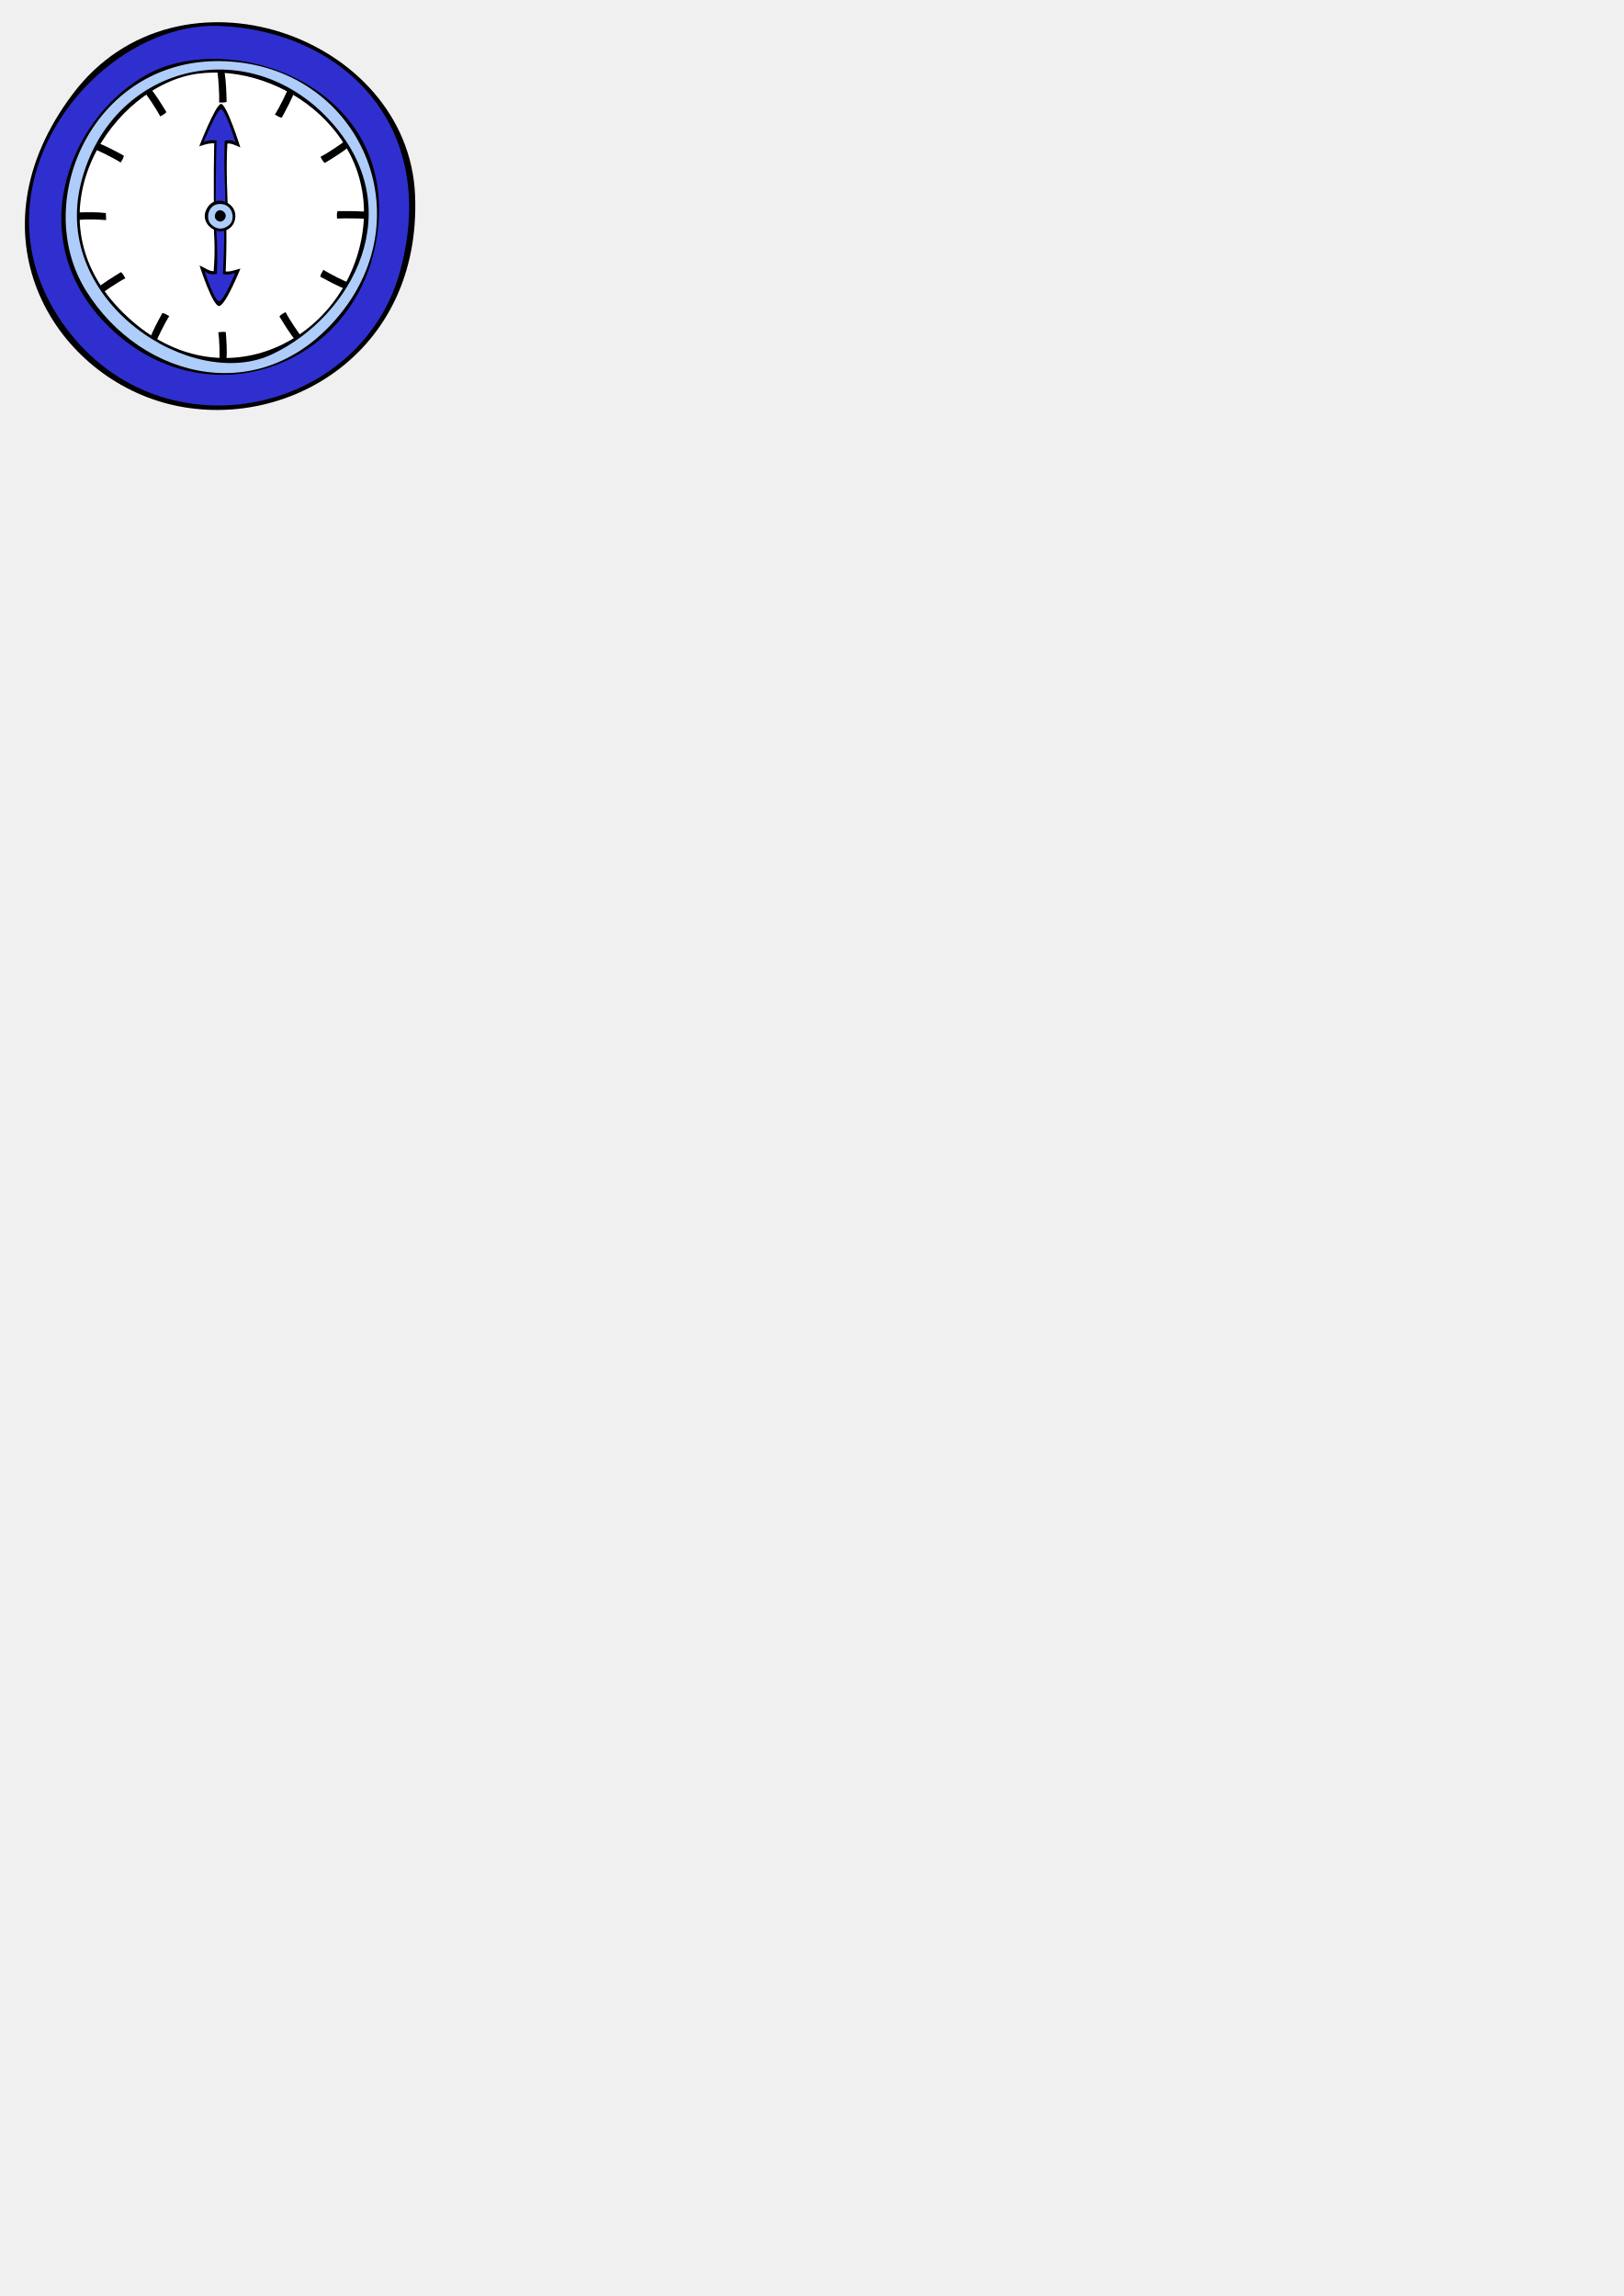
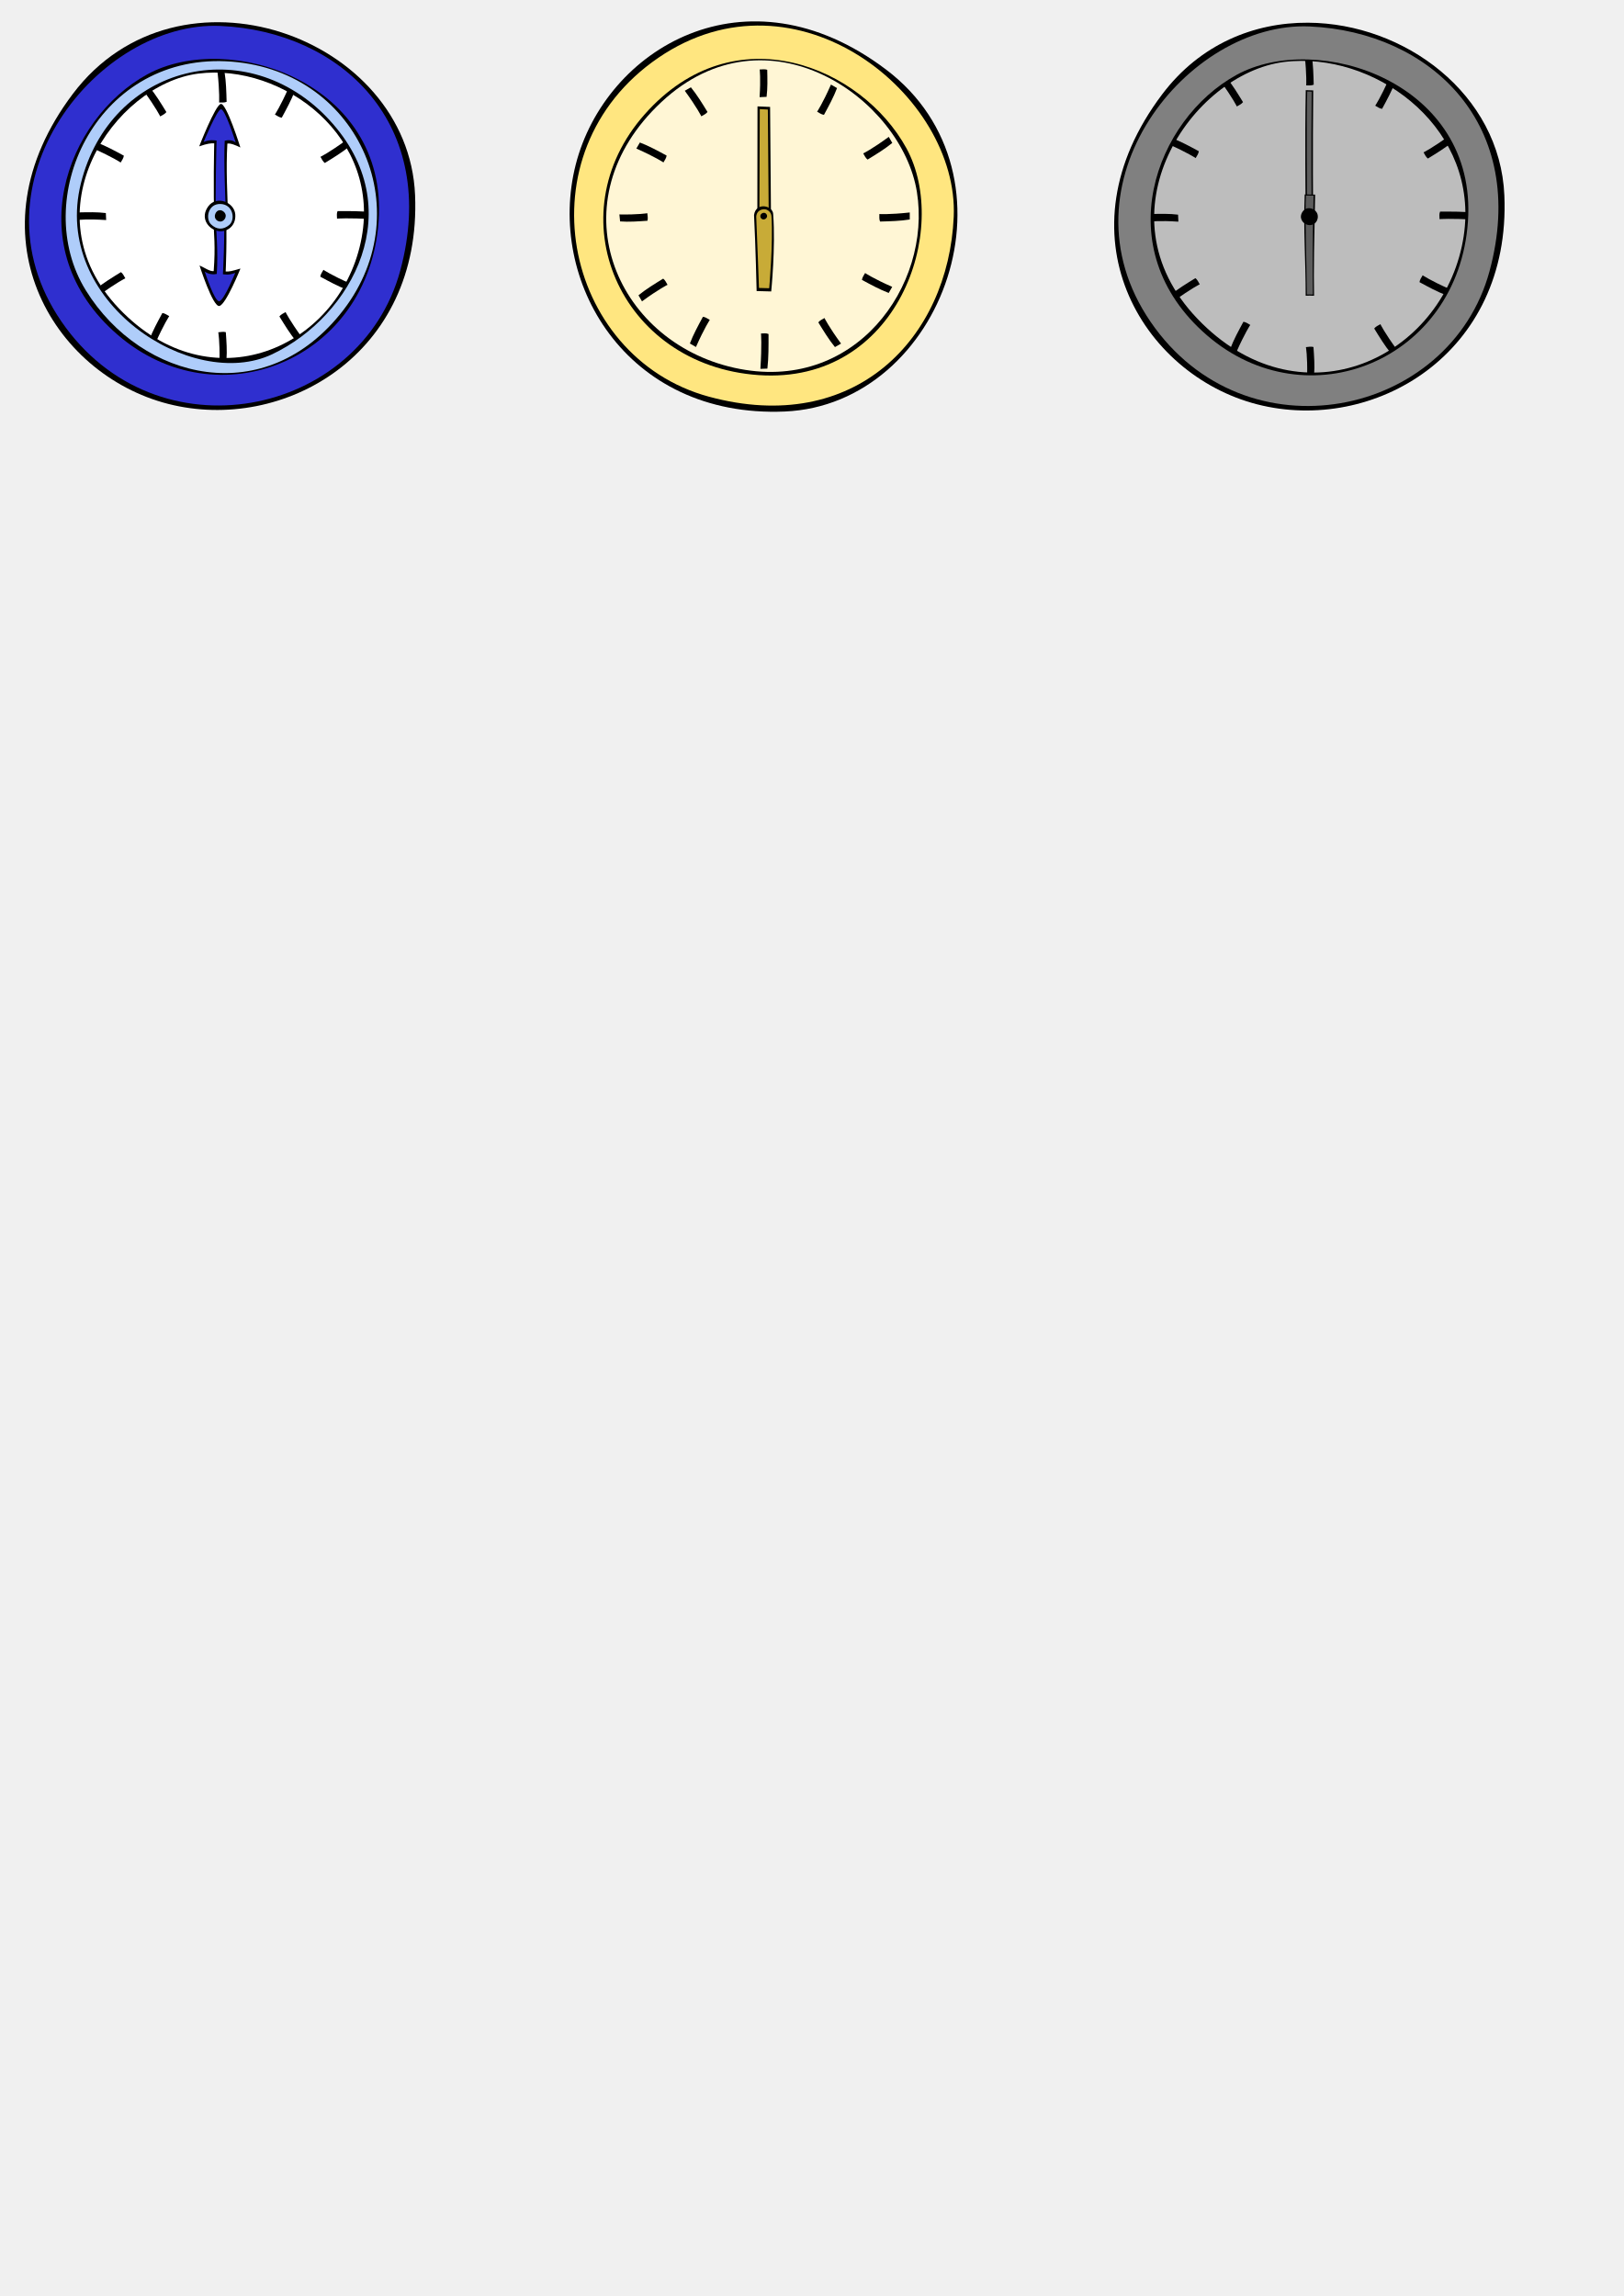
<svg xmlns="http://www.w3.org/2000/svg" xmlns:xlink="http://www.w3.org/1999/xlink" width="744.094" height="1052.362" id="svg2" version="1.1">
  <defs id="defs4" />
  <g id="layer1">
    <g id="background_1">
      <path id="path3765" d="M 190.212,89.392 C 193.269,162.352 130.04,198.677 76.997,185.106 23.955,171.535 -14.966,107.041 33.426,42.963 81.817,-21.115 187.155,16.431 190.212,89.392 z" style="fill:#000000;fill-opacity:1;fill-rule:evenodd;stroke:none" />
      <path id="path3767" d="M 100.941,11.889 C 45.37,9.445 -15.32,83.851 28.075,147.255 71.47,210.66 165.281,191.058 183.419,124.041 201.556,57.024 156.513,14.333 100.941,11.889 z m 72.576,89.384 C 169.124,165.064 99.879,193.196 53.892,153.429 7.905,113.663 30.335,54.439 67.491,34.085 104.647,13.731 177.91,37.482 173.517,101.273 z" style="fill:#2f2fcf;fill-opacity:1;fill-rule:evenodd;stroke:none" />
      <path id="path3779" d="m 165.307,111.108 c -10.449,48.263 -68.476,74.62 -110.714,30.357 -42.238,-44.263 -2.355,-102.779 36.25,-107.722 38.605,-4.943 84.913,29.102 74.464,77.365 z" style="fill:#ffffff;fill-opacity:1;fill-rule:evenodd;stroke:none" />
      <path id="path3782" d="m 99.694,33.051 c 1.028,9.429 0.717,13.902 0.714,13.929 1.171,-0.015 2.385,0.143 3.445,-0.314 -0.126,-4.652 -0.24,-9.311 -0.945,-13.615 z" style="fill:#000000;fill-opacity:1;stroke:none" />
      <use height="1052.362" width="744.094" transform="matrix(-0.03639416,-0.9995096,-1.16168,0.03131355,212.6813,199.1006)" id="use3784" xlink:href="#path3782" y="0" x="0" />
      <use height="1052.362" width="744.094" transform="matrix(0.9950272,-0.09960347,-0.09148554,-0.91393,4.420142,205.2413)" id="use3786" xlink:href="#path3782" y="0" x="0" />
      <use height="1052.362" width="744.094" transform="matrix(-0.04345369,-0.9988579,-0.908425,0.04777947,83.00358,198.8616)" id="use3788" xlink:href="#path3782" y="0" x="0" />
      <use height="1052.362" width="744.094" id="use3814" transform="matrix(0.8660254,0.5,-0.5,0.8660254,62.51164,-38.39056)" xlink:href="#path3782" y="0" x="0" />
      <use height="1052.362" width="744.094" id="use3816" transform="matrix(0.5,0.8660254,-0.8660254,0.5,137.3414,-38.56915)" xlink:href="#path3782" y="0" x="0" />
      <use height="1052.362" width="744.094" id="use3820" transform="matrix(-0.5,0.8660254,-0.8660254,-0.5,239.1147,60.20903)" xlink:href="#path3782" y="0" x="0" />
      <use height="1052.362" width="744.094" id="use3822" transform="matrix(-0.8660254,0.5,-0.5,-0.8660254,241.3136,133.5236)" xlink:href="#path3782" y="0" x="0" />
      <use height="1052.362" width="744.094" id="use3826" transform="matrix(-0.8660254,-0.5,0.5,-0.8660254,141.0202,235.802)" xlink:href="#path3782" y="0" x="0" />
      <use height="1052.362" width="744.094" id="use3828" transform="matrix(-0.5,-0.8660254,0.8660254,-0.5,66.9481,238.0009)" xlink:href="#path3782" y="0" x="0" />
      <use height="1052.362" width="744.094" id="use3832" transform="matrix(0.5,-0.8660254,0.8660254,0.5,-35.58287,137.96)" xlink:href="#path3782" y="0" x="0" />
      <use height="1052.362" width="744.094" id="use3834" transform="matrix(0.8660254,-0.5,0.5,0.8660254,-37.02415,62.87772)" xlink:href="#path3782" y="0" x="0" />
      <path id="path3773" d="M 103.429,28.087 C 43.337,25.411 13.746,91.702 39.334,133.086 c 25.588,41.384 82.58,55.273 118.077,8.95 35.497,-46.323 6.11,-111.272 -53.982,-113.948 z m 47.413,26.784 c 37.595,40.591 10.65,90.021 -26.071,107.482 C 88.05,179.815 23.513,138.414 37.084,83.969 50.655,29.525 113.248,14.28 150.843,54.871 z" style="fill:#afcdfa;fill-opacity:1;fill-rule:evenodd;stroke:none" />
    </g>
    <g id="minute_1">
      <path id="path3836" d="M 98.278,101.682 C 97.633,88.424 98.171,65.696 98.171,65.696 c -1.403,-0.084 -3.213,0.083 -6.878,1.389 0,0 7.336,-18.872 9.887,-19.445 2.551,-0.573 8.976,19.951 8.976,19.951 -1.872,-0.933 -4.604,-2.093 -5.967,-1.768 -0.665,11.878 -0.013,22.952 0.43,35.482 z" style="fill:#000000;fill-opacity:1;stroke:none" />
      <path id="path3836-3" d="m 99.003,101.525 c -0.478,-12.026 0.243,-37.111 0.243,-37.111 -1.04,-0.076 -3.214,-0.524 -5.931,0.66 0,0 5.973,-14.467 7.864,-14.987 1.891,-0.52 6.835,15.256 6.835,15.256 -1.568,-1.412 -4.033,-1.141 -5.033,-0.814 -0.493,10.775 0.286,25.193 0.614,36.558 z" style="fill:#2f2fcf;fill-opacity:1;stroke:none" />
    </g>
    <g id="hour_1">
      <path id="path3836-5" d="m 103.494,96.139 c 0.666,13.263 -0.07,28.284 -0.07,28.284 1.648,0.095 2.45,-0.057 6.765,-1.333 0,0 -6.667,16.602 -9.668,17.155 -3.001,0.552 -9.079,-18.566 -9.079,-18.566 2.193,0.948 4.886,2.883 6.49,2.569 0.864,-11.873 0.122,-15.439 -0.312,-27.971 z" style="fill:#000000;fill-opacity:1;stroke:none" />
      <path id="path3836-3-2" d="m 102.636,96.922 c 0.478,12.03 -0.485,28.774 -0.485,28.774 1.221,0.084 2.447,0.551 5.647,-0.612 0,0 -5.035,12.461 -7.26,12.965 -2.225,0.504 -6.722,-13.603 -6.722,-13.603 1.833,1.425 4.348,1.423 5.526,1.105 0.654,-10.77 -0.218,-17.05 -0.525,-28.418 z" style="fill:#2f2fcf;fill-opacity:1;stroke:none" />
    </g>
    <g id="foreground_1">
      <path id="path3765-6" d="m 107.824,98.292 c 0.411,5.589 -4.235,8.574 -8.417,7.48 -4.182,-1.093 -7.759,-6.058 -3.944,-11.221 3.815,-5.163 11.95,-1.849 12.361,3.741 z" style="fill:#000000;fill-opacity:1;fill-rule:evenodd;stroke:none" />
      <path id="path3773-8" d="m 101.078,93.492 c -5.789,-0.205 -6.989,6.716 -4.433,9.271 2.556,2.556 5.666,2.731 8.477,0.286 2.811,-2.445 1.746,-9.353 -4.044,-9.557 z m 1.842,3.956 c 1.303,1.582 -0.009,3.808 -1.582,4.073 -1.573,0.265 -3.519,-1.258 -2.699,-3.438 0.82,-2.18 2.978,-2.218 4.281,-0.635 z" style="fill:#afcdfa;fill-opacity:1;fill-rule:evenodd;stroke:none" />
    </g>
+     <g id="background_2">
+       <path id="path3765-7" d="M 359.563,188.619 C 286.602,191.676 250.277,128.447 263.848,75.404 277.42,22.362 341.913,-16.558 405.991,31.833 470.069,80.225 432.523,185.562 359.563,188.619 z" style="fill:#000000;fill-opacity:1;fill-rule:evenodd;stroke:none" />
+       <path id="path3767-4" d="m 437.065,99.348 c 2.444,-55.571 -71.962,-116.261 -135.366,-72.866 -63.405,43.395 -43.803,137.206 23.214,155.344 67.017,18.138 109.708,-26.906 112.152,-82.478 z m -89.384,72.576 C 283.89,167.531 254.243,98.791 295.525,52.299 336.807,5.807 395.02,30.762 415.374,67.918 435.728,105.074 411.472,176.317 347.681,171.924 z" style="fill:#ffe680;fill-opacity:1;fill-rule:evenodd;stroke:none" />
+       <path id="path3779-0" d="M 336.477,168.572 C 281.223,156.255 254.722,91.95 303.123,46.751 351.524,1.551 413.327,45.213 420.191,87.996 427.055,130.779 391.731,180.889 336.477,168.572 z" style="fill:#fff6d5;fill-opacity:1;fill-rule:evenodd;stroke:none" />
+       <path id="path3782-9" d="m 416.913,97.386 c -9.429,1.028 -13.902,0.717 -13.929,0.714 0.015,1.171 -0.143,2.385 0.314,3.445 4.652,-0.126 9.311,-0.24 13.615,-0.945 z" style="fill:#000000;fill-opacity:1;stroke:none" />
+       <use height="1052.362" width="744.094" transform="matrix(0.03131355,1.16168,0.9995096,-0.03639416,238.0698,-311.7101)" id="use3784-4" xlink:href="#path3782-9" y="0" x="0" />
+       <use height="1052.362" width="744.094" transform="matrix(-0.91393,0.09148554,0.09960347,0.9950272,655.179,-36.75658)" id="use3786-8" xlink:href="#path3782-9" y="0" x="0" />
+       <use height="1052.362" width="744.094" transform="matrix(0.04777947,0.908425,0.9988579,-0.04345369,230.8982,-329.974)" id="use3788-8" xlink:href="#path3782-9" y="0" x="0" />
+       <use height="1052.362" width="744.094" id="use3814-2" transform="matrix(0.8660254,0.5,-0.5,0.8660254,96.51066,-161.3078)" xlink:href="#path3782-9" y="0" x="0" />
+       <use height="1052.362" width="744.094" id="use3816-4" transform="matrix(0.5,0.8660254,-0.8660254,0.5,261.3008,-252.2735)" xlink:href="#path3782-9" y="0" x="0" />
+       <use height="1052.362" width="744.094" id="use3820-5" transform="matrix(-0.5,0.8660254,-0.8660254,-0.5,611.7296,-153.3124)" xlink:href="#path3782-9" y="0" x="0" />
+       <use height="1052.362" width="744.094" id="use3822-5" transform="matrix(-0.8660254,0.5,-0.5,-0.8660254,703.9579,14.00316)" xlink:href="#path3782-9" y="0" x="0" />
+       <use height="1052.362" width="744.094" id="use3826-1" transform="matrix(-0.8660254,-0.5,0.5,-0.8660254,603.9867,360.8963)" xlink:href="#path3782-9" y="0" x="0" />
+       <use height="1052.362" width="744.094" id="use3828-7" transform="matrix(-0.5,-0.8660254,0.8660254,-0.5,437.9338,451.357)" xlink:href="#path3782-9" y="0" x="0" />
+       <use height="1052.362" width="744.094" id="use3832-1" transform="matrix(0.5,-0.8660254,0.8660254,0.5,88.01015,351.1332)" xlink:href="#path3782-9" y="0" x="0" />
+       <use height="1052.362" width="744.094" id="use3834-1" transform="matrix(0.8660254,-0.5,0.5,0.8660254,-2.450486,186.8481)" xlink:href="#path3782-9" y="0" x="0" />
+     </g>
+     <g id="minute_2">
+       <path id="path3836-3-2-2-4-4" d="m 347.068,99.058 0.071,-50.301 5.771,0.25 0.406,49.998 z" style="fill:#000000;fill-opacity:1;stroke:none" />
+       <path id="path3836-3-2-2-7" d="m 347.994,99.051 0.192,-49.046 3.699,0.206 0.402,48.848 z" style="fill:#c8ab37;fill-opacity:1;stroke:none" />
+     </g>
+     <g id="hour_2">
+       <path id="path3836-3-2-2-4" d="m 354.328,98.305 c 1.138,15.091 -0.903,35.275 -0.903,35.275 l -6.685,-0.182 c 0,0 -0.457,-20.568 -1.187,-34.828 0.833,-6.212 8.882,-4.331 8.774,-0.265 z" style="fill:#000000;fill-opacity:1;stroke:none" />
+       <path style="fill:#c8ab37;fill-opacity:1;stroke:none" d="m 350.094,95.902 c -2.007,0.091 -3.378,1.349 -3.54,3.357 0.509,11.702 1.259,32.723 1.259,32.723 l 4.688,0.125 c 0,0 1.843,-20.496 1.049,-32.879 -0.017,-1.844 -1.714,-3.405 -3.455,-3.326 z m 1.395,2.783 c 0.31,1.003 -0.856,2.192 -2.013,1.835 -1.158,-0.357 -1.435,-1.95 -0.375,-2.661 1.06,-0.711 2.078,-0.177 2.388,0.826 z" id="path3836-3-2-2" />
+     </g>
+     <g id="background_3">
+       <path style="fill:#a0a0a0;fill-opacity:0.627;fill-rule:evenodd;stroke:none" id="path3300" d="m 687.321,97.898 a 83.571,82.5 0 1 1 -167.143,0 83.571,82.5 0 1 1 167.143,0 z" />
+       <path id="path3782-3" d="m 597.878,25.204 c 1.028,9.429 0.717,13.902 0.714,13.929 1.171,-0.015 2.385,0.143 3.445,-0.314 -0.126,-4.652 -0.24,-9.311 -0.945,-13.615 z" style="fill:#000000;fill-opacity:1;stroke:none" />
+       <use height="1052.362" width="744.094" transform="matrix(-0.03639416,-0.9995096,-1.16168,0.03131355,726.9518,697.5203)" id="use3784-9" xlink:href="#path3782-3" y="0" x="0" />
+       <use height="1052.362" width="744.094" transform="matrix(0.9950272,-0.09960347,-0.09148554,-0.91393,6.432127,254.4901)" id="use3786-84" xlink:href="#path3782-3" y="0" x="0" />
+       <use height="1052.362" width="744.094" transform="matrix(-0.04345369,-0.9988579,-0.908425,0.04777947,588.8888,697.591)" id="use3788-0" xlink:href="#path3782-3" y="0" x="0" />
+       <use height="1052.362" width="744.094" id="use3814-5" transform="matrix(0.8660254,0.5,-0.5,0.8660254,131.3929,-284.7461)" xlink:href="#path3782-3" y="0" x="0" />
+       <use height="1052.362" width="744.094" id="use3816-42" transform="matrix(0.5,0.8660254,-0.8660254,0.5,386.9612,-468.1249)" xlink:href="#path3782-3" y="0" x="0" />
+       <use height="1052.362" width="744.094" id="use3820-1" transform="matrix(-0.5,0.8660254,-0.8660254,-0.5,985.1513,-372.6484)" xlink:href="#path3782-3" y="0" x="0" />
+       <use height="1052.362" width="744.094" id="use3822-0" transform="matrix(-0.8660254,0.5,-0.5,-0.8660254,1170.55,-116.8276)" xlink:href="#path3782-3" y="0" x="0" />
+       <use height="1052.362" width="744.094" id="use3826-7" transform="matrix(-0.8660254,-0.5,0.5,-0.8660254,1071.791,482.1201)" xlink:href="#path3782-3" y="0" x="0" />
+       <use height="1052.362" width="744.094" id="use3828-9" transform="matrix(-0.5,-0.8660254,0.8660254,-0.5,815.2125,668.2768)" xlink:href="#path3782-3" y="0" x="0" />
+       <use height="1052.362" width="744.094" id="use3832-3" transform="matrix(0.5,-0.8660254,0.8660254,0.5,214.7496,571.2851)" xlink:href="#path3782-3" y="0" x="0" />
+       <use height="1052.362" width="744.094" id="use3834-3" transform="matrix(0.8660254,-0.5,0.5,0.8660254,28.84538,314.2016)" xlink:href="#path3782-3" y="0" x="0" />
+       <path style="fill:#000000;fill-opacity:1;fill-rule:evenodd;stroke:none" d="m 599.469,10.406 c -24.71,-0.149 -49.453,9.753 -66.844,32.781 -48.391,64.078 -9.48,128.585 43.562,142.156 53.042,13.571 116.276,-22.758 113.219,-95.719 -1.958,-46.74 -45.89,-78.954 -89.938,-79.219 z m -3.062,17.5 c 40.345,-0.17 84.223,35.583 73.5,85 -11.438,52.711 -74.954,81.499 -121.188,33.156 -46.233,-48.343 -2.569,-112.258 39.688,-117.656 2.641,-0.337 5.31,-0.489 8,-0.5 z" id="path3765-0" />
+       <path id="path3767-48" d="M 600.136,12.123 C 544.564,9.679 483.875,84.085 527.27,147.489 570.665,210.894 664.476,191.292 682.613,124.275 700.751,57.258 655.707,14.567 600.136,12.123 z m 72.576,89.384 c -4.393,63.791 -73.638,91.923 -119.625,52.156 -45.987,-39.767 -23.557,-98.99 13.599,-119.344 37.156,-20.354 110.42,3.397 106.026,67.188 z" style="fill:#808080;fill-opacity:1;fill-rule:evenodd;stroke:none" />
+     </g>
+     <g id="minute_3">
+       <path id="path4070" d="m 598.392,41.314 3.429,0.115 c -0.268,27.277 -0.142,51.339 0.053,67.497 -1.285,-0.14 -2.349,-0.127 -3.54,-0.021 0.017,-23.435 -0.407,-43.039 0.057,-67.592 z" style="fill:#000000;fill-opacity:1;stroke:none" />
+       <path id="path4070-1" d="m 601.128,42.006 c -0.325,26.752 -0.071,50.898 0.027,66.359 -0.729,-0.016 -1.512,-0.099 -2.115,-0.029 -0.101,-22.408 -0.4,-54.62 0.025,-66.405 z" style="fill:#5c5c5c;fill-opacity:1;stroke:none" />
+     </g>
+     <g id="hour_3">
+       <path id="path4070-12" d="m 597.9,89.111 4.787,0.079 c -0.375,18.74 -0.756,35.272 -0.484,46.373 -1.794,-0.096 -2.186,-0.087 -3.848,-0.014 0.024,-16.101 -1.104,-29.569 -0.456,-46.438 z" style="fill:#000000;fill-opacity:1;stroke:none" />
+       <path id="path4070-1-5" d="m 601.968,89.676 c -0.454,18.38 -0.457,34.701 -0.319,45.323 -1.018,-0.011 -1.895,-0.068 -2.736,-0.02 -0.142,-15.395 -1.005,-37.258 -0.412,-45.354 z" style="fill:#5c5c5c;fill-opacity:1;stroke:none" />
+     </g>
+     <g id="foreground_3">
+       <path id="path3765-6-9" d="m 603.905,98.925 c 0.228,3.097 -2.346,4.751 -4.663,4.145 -2.317,-0.606 -4.299,-3.357 -2.185,-6.217 2.114,-2.86 6.621,-1.024 6.849,2.073 z" style="fill:#000000;fill-opacity:1;fill-rule:evenodd;stroke:none" />
+     </g>
  </g>
</svg>
